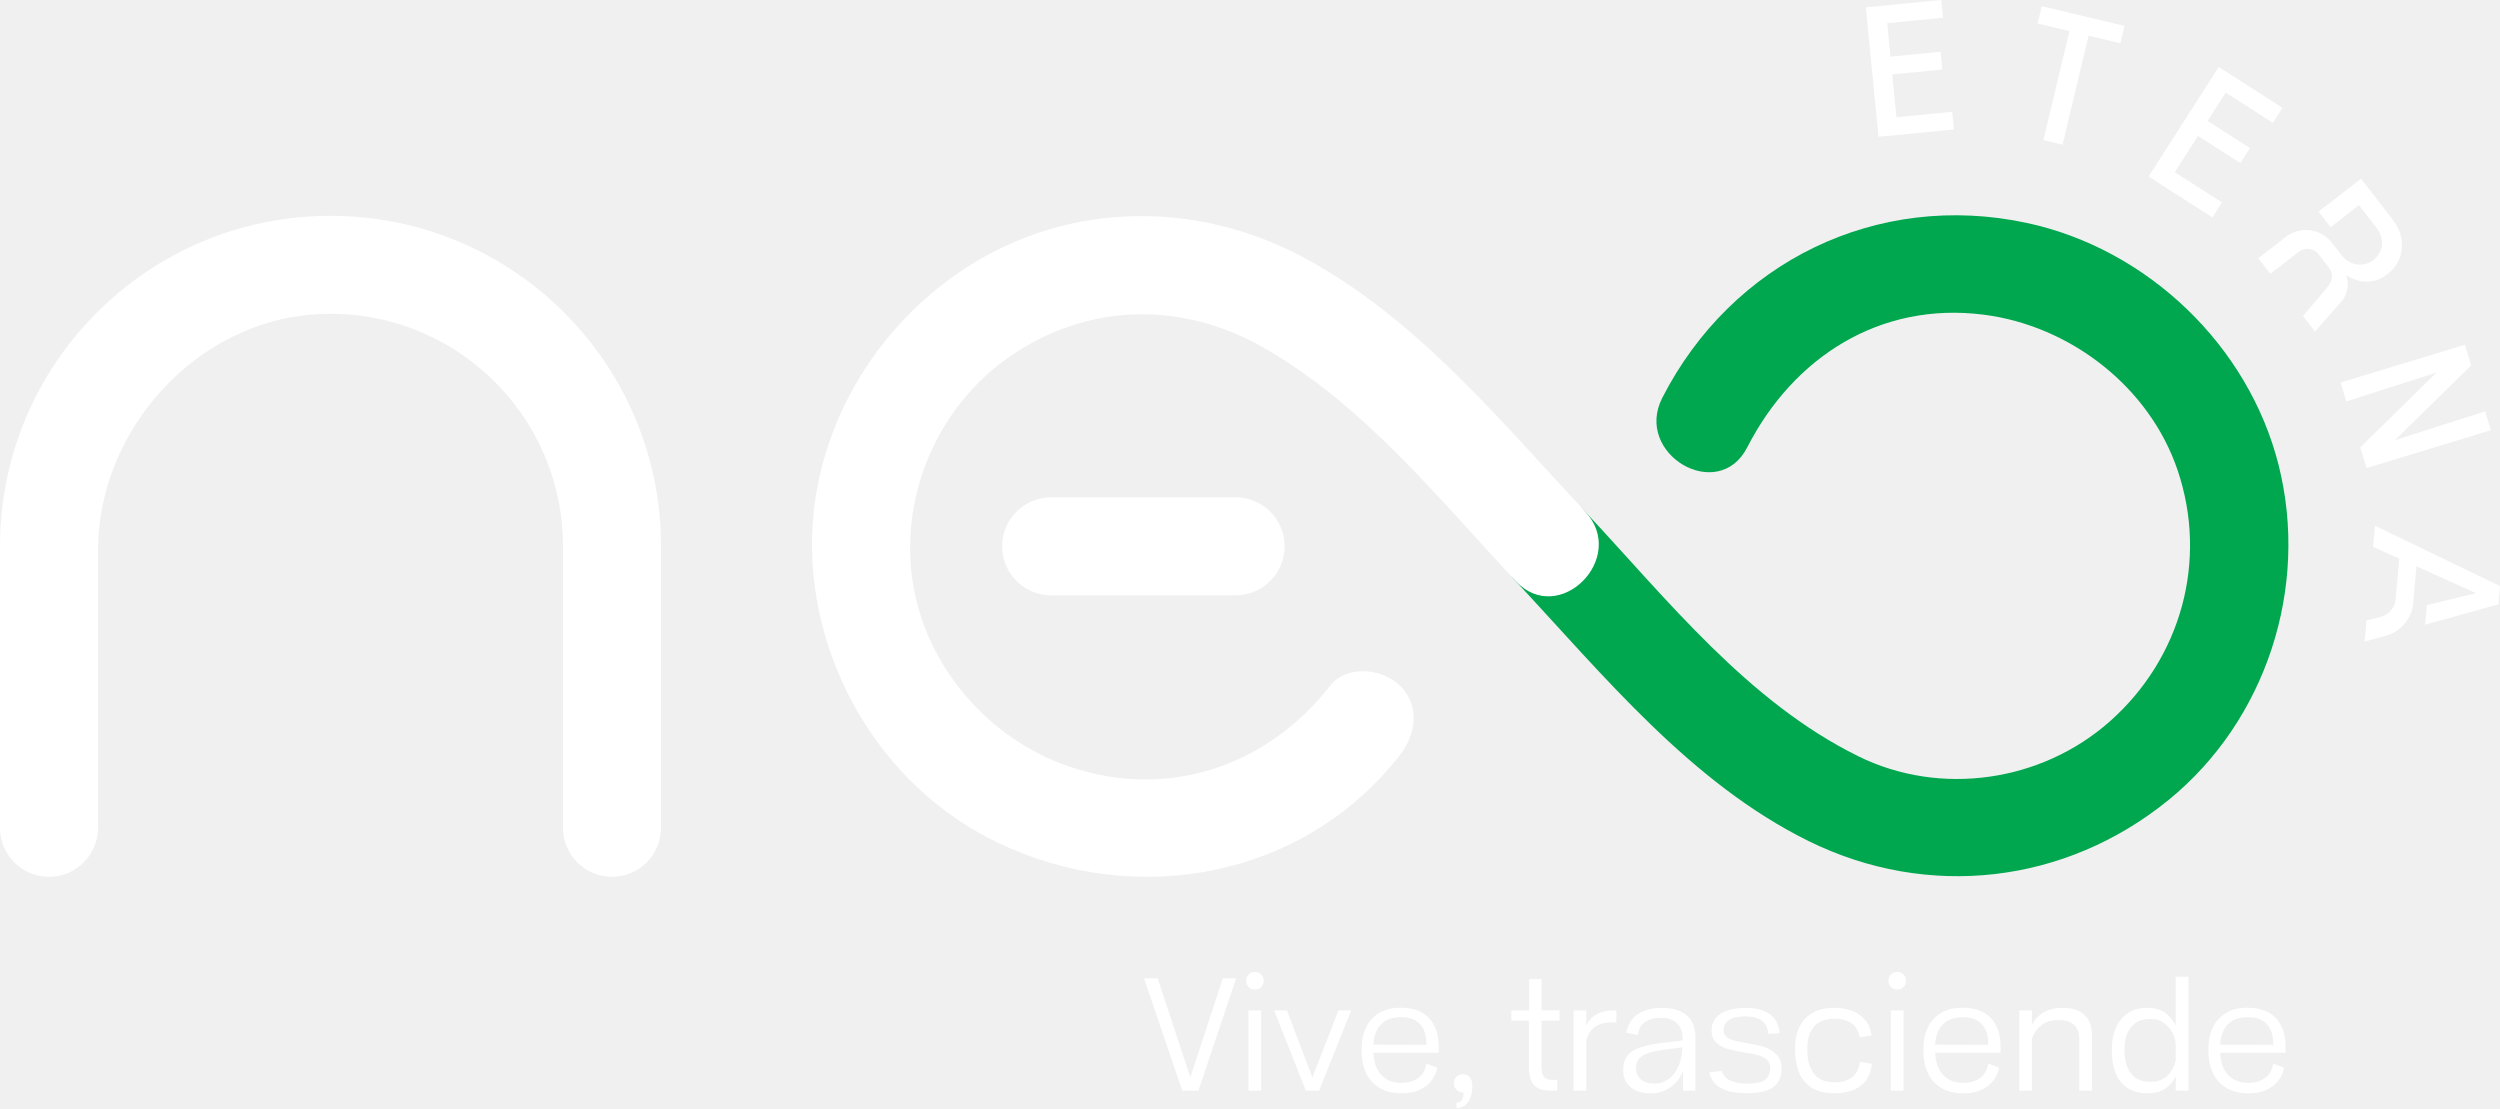
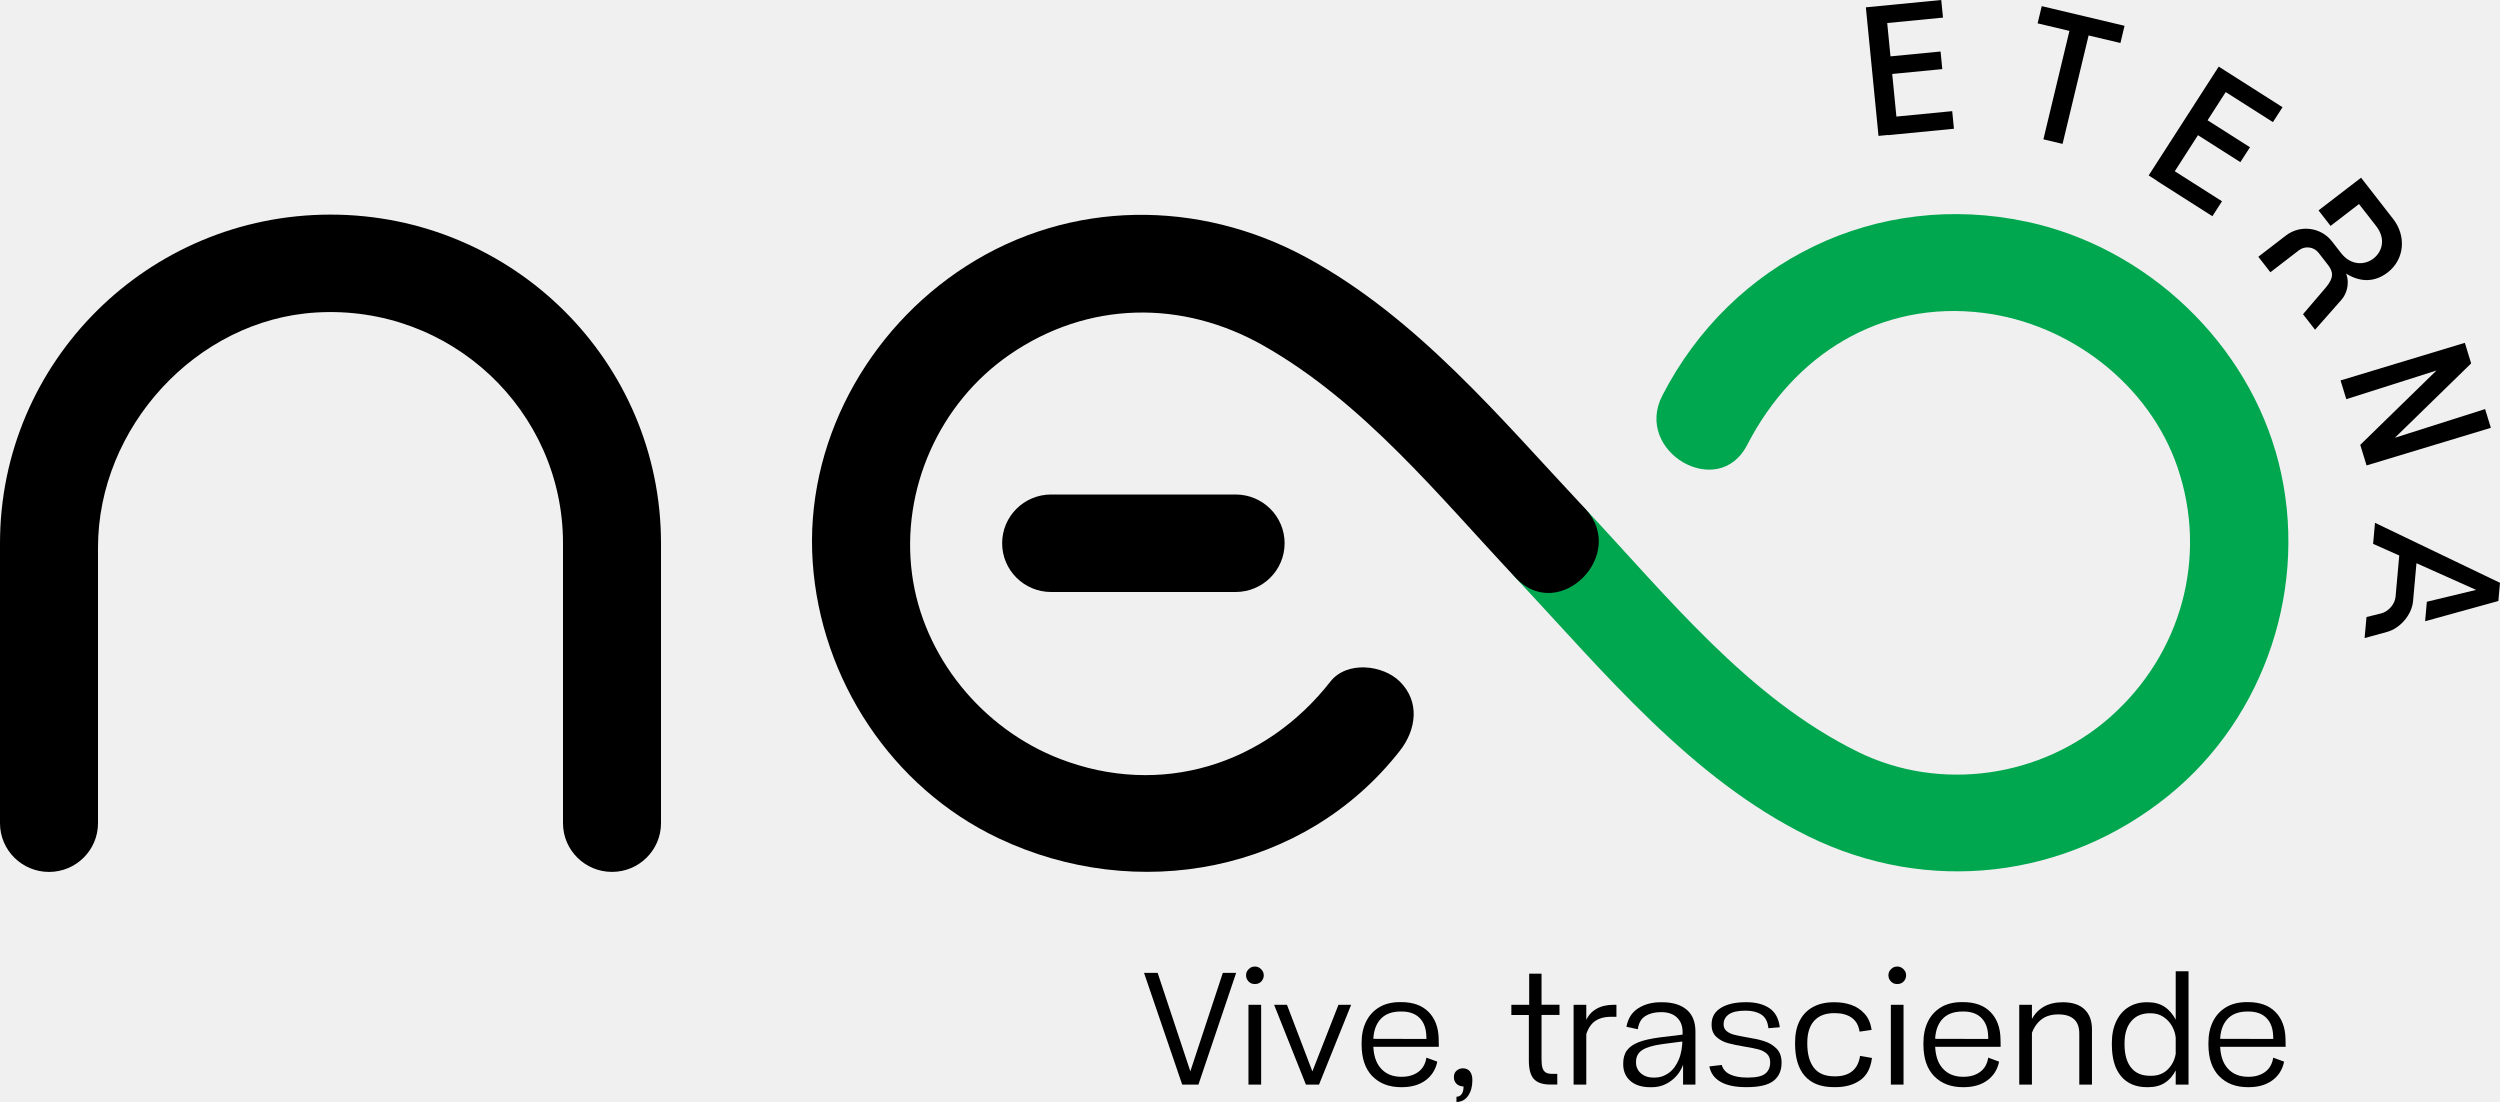
- <svg xmlns="http://www.w3.org/2000/svg" id="Capa_2" data-name="Capa 2" viewBox="0 0 700 310.29">
+ <svg xmlns="http://www.w3.org/2000/svg" id="Capa_2" data-name="Capa 2" viewBox="0 0 700 308.56">
  <defs>
    <style>
      .cls-1 {
-         fill: #fff;
-       }
- 
-       .cls-2 {
        fill: #00a74f;
      }
    </style>
  </defs>
  <g id="Capa_3" data-name="Capa 3">
    <g>
      <g>
-         <path class="cls-1" d="M92.54,60.43h0C41.43,60.43,0,101.86,0,152.97v78.82c0,7.58,6.14,13.72,13.72,13.72s13.72-6.14,13.72-13.72v-77.64c0-33.69,27.43-64.13,61.06-66.16,37.78-2.28,69.14,27.69,69.14,64.98v78.82c0,7.58,6.14,13.72,13.72,13.72s13.72-6.14,13.72-13.72v-78.82c0-51.11-41.43-92.54-92.54-92.54" />
-         <path class="cls-1" d="M345.97,166.69h-51.65c-7.58,0-13.72-6.14-13.72-13.72s6.14-13.72,13.72-13.72h51.65c7.58,0,13.72,6.14,13.72,13.72s-6.14,13.72-13.72,13.72" />
-         <polygon class="cls-1" points="525.98 38.27 522.44 2.07 543.55 0 544.04 4.96 528.42 6.49 529.33 15.87 543.36 14.5 543.84 19.46 529.82 20.83 530.99 32.83 546.62 31.3 547.1 36.25 528.71 38.05 528.7 38 525.98 38.27" />
-         <polygon class="cls-1" points="577.52 40.51 572.15 39.23 579.44 8.7 570.53 6.58 571.69 1.73 594.87 7.26 593.72 12.11 584.81 9.98 577.52 40.51" />
-         <polygon class="cls-1" points="601.63 49.4 621.24 18.76 639.11 30.19 636.42 34.39 623.2 25.93 618.12 33.87 629.99 41.46 627.3 45.66 615.43 38.07 608.94 48.22 622.16 56.68 619.47 60.87 603.91 50.92 603.93 50.87 601.63 49.4" />
-         <path class="cls-1" d="M655.51,71.27c2.72,3.52,6.58,3.44,9.04,1.54,2.46-1.9,3.57-5.54.79-9.13l-4.82-6.23-7.96,6.16-3.37-4.36,11.91-9.2,9.01,11.65c3.64,4.7,3.25,11.3-1.58,15.03-3.47,2.69-7.51,2.89-11.61.31,1.11,3,0,5.88-1.33,7.39l-7.38,8.41-3.37-4.36,6.38-7.5c2.43-2.9,2.03-4.55.56-6.46l-2.59-3.35c-1.31-1.69-3.79-2.01-5.48-.7l-8.01,6.19-3.37-4.36,7.75-5.99c3.98-3.08,9.77-2.34,12.85,1.64l2.59,3.35Z" />
-         <polygon class="cls-1" points="656.96 112.39 655.36 107.11 690.16 96.53 691.92 102.32 670.57 123.26 695.83 115.18 697.44 120.46 662.64 131.05 660.87 125.26 682.22 104.32 656.96 112.39" />
-         <path class="cls-1" d="M671.81,156.42l-7.34-3.29.53-5.92,35,16.89-.46,5.12-20.51,5.7.49-5.5,13.79-3.34-16.7-7.51-.96,10.72c-.34,3.79-3.58,7.58-7.22,8.6l-6.34,1.75.53-5.92,4.12-1.03c2.04-.52,3.84-2.62,4.02-4.7l1.03-11.58Z" />
-         <path class="cls-2" d="M489.21,125.29c12.93-25.29,37.18-40.85,66.14-37.19,24.27,3.07,46.46,20.18,54.37,43.53,8.58,25.33,1.01,52.65-18.93,70.33-19.18,17.01-47.5,21.12-70.47,9.79-30.93-15.25-53.41-43.8-76.49-68.51-12.11-12.98-31.55,6.52-19.46,19.46,24.66,26.41,49.01,56.52,82.06,72.81,33.33,16.44,71.81,12.01,100.7-11.46,27.41-22.28,39.48-59.57,30.9-93.75-8.42-33.54-36.74-60.62-70.52-67.88-41.96-9.01-82.63,10.94-102.07,48.97-8.05,15.74,15.69,29.69,23.77,13.89" />
-         <path class="cls-1" d="M372.49,191.94c-18.27,23.47-47.48,32.64-75.61,21.78-21.81-8.42-38.48-28.82-41.52-52.13-3.11-23.8,7.62-48.08,27.36-61.75,21.86-15.13,48.29-15.54,71.12-2.48,27.96,15.99,48.87,42.12,70.55,65.34,12.11,12.98,31.55-6.52,19.46-19.46-23.78-25.47-47.01-53.81-78.09-70.75-30.06-16.38-66.09-16.35-95.22,2.45-27.81,17.95-45.28,50.11-42.98,83.45,2.26,32.88,22.03,63.35,52,77.65,38.7,18.47,85.65,9.74,112.41-24.63,4.56-5.86,5.71-13.75,0-19.46-4.75-4.75-14.87-5.9-19.46,0" />
+         <path d="M92.54,60.09h0C41.43,60.09,0,101.29,0,152.12v78.38c0,7.53,6.14,13.64,13.72,13.64s13.72-6.11,13.72-13.64v-77.21c0-33.5,27.43-63.77,61.06-65.79,37.78-2.27,69.14,27.53,69.14,64.61v78.38c0,7.53,6.14,13.64,13.72,13.64s13.72-6.11,13.72-13.64v-78.38c0-50.82-41.43-92.02-92.54-92.02" />
+         <path d="M345.97,165.76h-51.65c-7.58,0-13.72-6.11-13.72-13.65s6.14-13.65,13.72-13.65h51.65c7.58,0,13.72,6.11,13.72,13.65s-6.14,13.65-13.72,13.65" />
+         <polygon points="525.98 38.05 522.44 2.05 543.55 0 544.04 4.93 528.42 6.45 529.33 15.78 543.36 14.42 543.84 19.35 529.82 20.71 530.99 32.64 546.62 31.12 547.1 36.05 528.71 37.84 528.7 37.79 525.98 38.05" />
+         <polygon points="577.52 40.29 572.15 39.01 579.44 8.65 570.53 6.54 571.69 1.72 594.87 7.22 593.72 12.04 584.81 9.93 577.52 40.29" />
+         <polygon points="601.63 49.12 621.24 18.65 639.11 30.02 636.42 34.19 623.2 25.78 618.12 33.68 629.99 41.23 627.3 45.4 615.43 37.85 608.94 47.95 622.16 56.36 619.47 60.54 603.91 50.63 603.93 50.59 601.63 49.12" />
+         <path d="M655.51,70.87c2.72,3.5,6.58,3.42,9.04,1.53,2.46-1.89,3.57-5.5.79-9.08l-4.82-6.19-7.96,6.12-3.37-4.34,11.91-9.15,9.01,11.59c3.64,4.68,3.25,11.23-1.58,14.95-3.47,2.67-7.51,2.88-11.61.31,1.11,2.99,0,5.85-1.33,7.35l-7.38,8.36-3.37-4.34,6.38-7.46c2.43-2.88,2.03-4.52.56-6.42l-2.59-3.33c-1.31-1.68-3.79-2-5.48-.7l-8.01,6.16-3.37-4.34,7.75-5.96c3.98-3.06,9.77-2.32,12.85,1.63l2.59,3.33Z" />
+         <polygon points="656.96 111.77 655.36 106.52 690.16 95.99 691.92 101.75 670.57 122.57 695.83 114.54 697.44 119.79 662.64 130.32 660.87 124.56 682.22 103.74 656.96 111.77" />
+         <path d="M671.81,155.55l-7.34-3.27.53-5.89,35,16.8-.46,5.09-20.51,5.67.49-5.46,13.79-3.32-16.7-7.47-.96,10.66c-.34,3.77-3.58,7.54-7.22,8.56l-6.34,1.74.53-5.89,4.12-1.02c2.04-.52,3.84-2.6,4.02-4.67l1.03-11.51Z" />
+         <path class="cls-1" d="M489.21,124.59c12.93-25.15,37.18-40.62,66.14-36.98,24.27,3.05,46.46,20.07,54.37,43.28,8.58,25.19,1.01,52.35-18.93,69.94-19.18,16.92-47.5,21-70.47,9.74-30.93-15.17-53.41-43.55-76.49-68.13-12.11-12.9-31.55,6.48-19.46,19.36,24.66,26.26,49.01,56.21,82.06,72.41,33.33,16.35,71.81,11.95,100.7-11.4,27.41-22.16,39.48-59.23,30.9-93.23-8.42-33.35-36.74-60.29-70.52-67.5-41.96-8.96-82.63,10.88-102.07,48.7-8.05,15.66,15.69,29.52,23.77,13.82" />
+         <path d="M372.49,190.87c-18.27,23.34-47.48,32.46-75.61,21.65-21.81-8.37-38.48-28.66-41.52-51.84-3.11-23.66,7.62-47.82,27.36-61.4,21.86-15.04,48.29-15.45,71.12-2.47,27.96,15.9,48.87,41.89,70.55,64.98,12.11,12.9,31.55-6.48,19.46-19.36-23.78-25.33-47.01-53.51-78.09-70.36-30.06-16.29-66.09-16.26-95.22,2.43-27.81,17.85-45.28,49.83-42.98,82.98,2.26,32.69,22.03,63,52,77.22,38.7,18.37,85.65,9.69,112.41-24.49,4.56-5.83,5.71-13.67,0-19.36-4.75-4.73-14.87-5.87-19.46,0" />
      </g>
      <g>
-         <path class="cls-1" d="M320.32,273.93h3.82l9.53,28.85-.76.04,9.48-28.89h3.73l-10.56,31.45h-4.54l-10.69-31.45Z" />
-         <path class="cls-1" d="M350.14,276.76c-.38-.21-.67-.5-.9-.88-.22-.37-.34-.8-.34-1.28s.12-.91.36-1.28c.24-.37.54-.67.9-.88.36-.21.76-.31,1.21-.31s.86.11,1.24.34c.37.22.67.52.9.9.22.38.34.79.34,1.24s-.11.87-.34,1.26c-.22.39-.52.69-.9.9-.38.21-.79.31-1.24.31s-.86-.1-1.24-.31ZM349.57,282.92h3.55v22.47h-3.55v-22.47Z" />
-         <path class="cls-1" d="M356.76,282.92h3.59l7.5,19.77-.85.18,7.77-19.95h3.55l-8.99,22.47h-3.68l-8.9-22.47Z" />
-         <path class="cls-1" d="M384.24,303.01c-1.99-2.07-2.99-5.03-2.99-8.9v-.49c0-2.25.41-4.22,1.24-5.93.82-1.71,2.04-3.06,3.64-4.04s3.57-1.48,5.91-1.48h.27c3.33,0,5.89.93,7.71,2.79,1.81,1.86,2.75,4.37,2.81,7.55l.04,2.25h-19.23v-2.25l16.63.04-.85.58-.04-1.35c-.06-2.22-.69-3.93-1.89-5.14-1.2-1.21-2.89-1.82-5.08-1.82h-.18c-2.55,0-4.47.75-5.77,2.25-1.3,1.5-1.95,3.58-1.95,6.25v.54c0,3.06.7,5.38,2.11,6.96,1.41,1.59,3.31,2.38,5.71,2.38h.18c1.83,0,3.36-.46,4.61-1.37,1.24-.91,2-2.25,2.27-4.02l3.05,1.12c-.45,2.22-1.54,3.97-3.28,5.26-1.74,1.29-3.96,1.93-6.65,1.93h-.18c-3.39,0-6.07-1.03-8.07-3.1Z" />
-         <path class="cls-1" d="M409.38,307.88c.36-.61.48-1.46.36-2.54l.36.58c-.99,0-1.74-.25-2.25-.74-.51-.49-.76-1.13-.76-1.91s.25-1.39.76-1.82c.51-.43,1.09-.65,1.75-.65.84,0,1.49.29,1.96.85.46.57.7,1.38.7,2.43v.13c0,1.71-.39,3.14-1.17,4.29-.78,1.15-1.87,1.74-3.28,1.77v-1.48c.69,0,1.21-.31,1.57-.92Z" />
-         <path class="cls-1" d="M429.47,303.81c-.93-1.05-1.39-2.79-1.39-5.21v-13.21l.31.4h-5.21v-2.88h5.26l-.27.4v-9.17h3.46v9.03l-.32-.27h5.35v2.88h-5.21l.18-.49v12.85c0,1.08.08,1.91.25,2.49.16.58.46,1.02.88,1.3.42.29,1.02.43,1.8.43h1.48v3.01h-1.93c-2.16,0-3.7-.52-4.63-1.57Z" />
-         <path class="cls-1" d="M440.61,282.92h3.55v22.47h-3.55v-22.47ZM443.44,287.46h.58c.63-1.47,1.6-2.59,2.92-3.37,1.32-.78,2.91-1.17,4.76-1.17h.9v3.37h-1.44c-1.95,0-3.5.44-4.67,1.3-1.17.87-2.02,2.32-2.56,4.36h-.49v-4.49Z" />
-         <path class="cls-1" d="M456.54,304.38c-1.36-1.15-2.04-2.73-2.04-4.74v-.22c0-1.5.35-2.73,1.06-3.68.7-.96,1.79-1.72,3.26-2.29,1.47-.57,3.44-1.02,5.93-1.35l7.32-.9.04,8.4-.72-.22c-.36,1.23-.97,2.36-1.84,3.39-.87,1.03-1.91,1.85-3.12,2.45-1.21.6-2.51.9-3.89.9h-.45c-2.34,0-4.19-.58-5.55-1.73ZM471.25,299.1l.45-1.35v-3.73l-.58-1.53v-1.75c.03-1.8-.49-3.21-1.55-4.22-1.06-1.02-2.52-1.53-4.38-1.53h-.22c-1.68,0-3.1.37-4.27,1.1-1.17.73-1.87,1.97-2.11,3.71l-3.19-.67c.42-2.34,1.51-4.07,3.28-5.21,1.77-1.14,3.86-1.71,6.29-1.71h.4c2.97,0,5.26.7,6.9,2.09,1.63,1.39,2.45,3.44,2.45,6.13v14.96h-3.46v-6.29ZM467.23,302.13c1.18-.85,2.13-2.12,2.83-3.8.7-1.68,1.04-3.68,1.01-6.02l.36.9-5.84.76c-2.67.36-4.58.92-5.75,1.69-1.17.76-1.75,1.86-1.75,3.3v.36c0,.69.2,1.35.58,1.98.39.63.95,1.14,1.68,1.53.73.39,1.6.58,2.58.58h.49c1.35,0,2.61-.43,3.8-1.28Z" />
-         <path class="cls-1" d="M481.74,304.6c-1.72-1-2.76-2.45-3.12-4.34l3.46-.4c.36,1.23,1.16,2.13,2.4,2.7,1.24.57,2.81.85,4.7.85h.22c2.37,0,4-.37,4.9-1.12.9-.75,1.35-1.8,1.35-3.15v-.04c0-1.02-.31-1.81-.92-2.38-.61-.57-1.4-.98-2.36-1.24s-2.19-.5-3.68-.74c-1.98-.33-3.59-.67-4.85-1.01-1.26-.34-2.34-.93-3.24-1.75-.9-.82-1.35-1.95-1.35-3.39v-.18c0-1.98.85-3.5,2.56-4.58,1.71-1.08,4.03-1.62,6.96-1.62h.27c2.58,0,4.7.55,6.36,1.66,1.66,1.11,2.64,2.91,2.94,5.39l-3.19.27c-.18-1.83-.84-3.11-1.98-3.84-1.14-.73-2.56-1.1-4.27-1.1h-.22c-2.1,0-3.63.34-4.61,1.03-.97.69-1.46,1.62-1.46,2.79v.04c0,.78.27,1.4.81,1.86.54.46,1.24.81,2.09,1.03.85.22,1.97.46,3.35.7,2.07.33,3.77.7,5.1,1.12,1.33.42,2.48,1.11,3.44,2.07.96.96,1.44,2.28,1.44,3.95v.09c0,2.19-.75,3.87-2.25,5.05-1.5,1.18-4,1.77-7.5,1.77h-.18c-3.06,0-5.44-.5-7.17-1.5Z" />
-         <path class="cls-1" d="M505.34,302.96c-1.81-2.1-2.72-5.12-2.72-9.08v-.31c0-2.43.43-4.49,1.3-6.18.87-1.69,2.11-2.98,3.73-3.86,1.62-.88,3.56-1.33,5.84-1.33h.31c1.59,0,3.1.25,4.54.74,1.44.49,2.68,1.32,3.73,2.47,1.05,1.15,1.71,2.67,1.98,4.56l-3.37.49c-.27-1.77-1.01-3.08-2.22-3.93-1.21-.85-2.76-1.28-4.65-1.28h-.22c-2.46,0-4.33.72-5.62,2.16s-1.93,3.5-1.93,6.2v.22c0,2.91.61,5.17,1.84,6.78s3.15,2.43,5.75,2.43h.27c1.98,0,3.56-.49,4.74-1.46,1.18-.97,1.91-2.4,2.18-4.29l3.33.58c-.36,2.88-1.46,4.97-3.3,6.27-1.84,1.3-4.16,1.95-6.94,1.95h-.4c-3.62,0-6.34-1.05-8.16-3.15Z" />
-         <path class="cls-1" d="M530,276.76c-.38-.21-.67-.5-.9-.88-.22-.37-.34-.8-.34-1.28s.12-.91.36-1.28c.24-.37.54-.67.9-.88.36-.21.76-.31,1.21-.31s.86.11,1.24.34c.37.22.67.52.9.9.22.38.34.79.34,1.24s-.11.87-.34,1.26c-.22.39-.52.69-.9.9-.38.21-.79.31-1.24.31s-.86-.1-1.24-.31ZM529.44,282.92h3.55v22.47h-3.55v-22.47Z" />
-         <path class="cls-1" d="M541.55,303.01c-1.99-2.07-2.99-5.03-2.99-8.9v-.49c0-2.25.41-4.22,1.24-5.93.82-1.71,2.04-3.06,3.64-4.04s3.57-1.48,5.91-1.48h.27c3.33,0,5.89.93,7.71,2.79,1.81,1.86,2.75,4.37,2.81,7.55l.04,2.25h-19.23v-2.25l16.63.04-.85.58-.04-1.35c-.06-2.22-.69-3.93-1.89-5.14-1.2-1.21-2.89-1.82-5.08-1.82h-.18c-2.55,0-4.47.75-5.77,2.25-1.3,1.5-1.95,3.58-1.95,6.25v.54c0,3.06.7,5.38,2.11,6.96,1.41,1.59,3.31,2.38,5.71,2.38h.18c1.83,0,3.36-.46,4.61-1.37,1.24-.91,2-2.25,2.27-4.02l3.05,1.12c-.45,2.22-1.54,3.97-3.28,5.26-1.74,1.29-3.96,1.93-6.65,1.93h-.18c-3.39,0-6.07-1.03-8.07-3.1Z" />
-         <path class="cls-1" d="M565.39,282.92h3.55v22.47h-3.55v-22.47ZM580.71,286.96c-.99-.9-2.44-1.35-4.36-1.35s-3.45.46-4.67,1.37c-1.23.91-2.17,2.25-2.83,4.02l-.36-.09-.09-3.82h.45c.81-1.59,1.95-2.8,3.42-3.64,1.47-.84,3.24-1.26,5.3-1.26,2.67,0,4.7.67,6.09,2,1.39,1.33,2.09,3.21,2.09,5.64v15.55h-3.55v-14.38c0-1.8-.5-3.15-1.48-4.04Z" />
-         <path class="cls-1" d="M593.9,303.03c-1.72-2.05-2.58-5.02-2.58-8.92v-.45c0-2.34.41-4.37,1.24-6.11.82-1.74,1.97-3.06,3.44-3.98,1.47-.91,3.15-1.37,5.03-1.37h.36c1.83,0,3.38.42,4.65,1.26,1.27.84,2.34,2.08,3.21,3.73h.67v14.2h-.72c-.78,1.53-1.8,2.7-3.06,3.5-1.26.81-2.82,1.21-4.67,1.21h-.31c-3.12,0-5.53-1.03-7.26-3.08ZM606.95,301.14c1.2-1.18,1.95-2.66,2.25-4.43v-4.49c-.09-1.08-.42-2.15-.99-3.21-.57-1.06-1.37-1.95-2.4-2.65-1.03-.7-2.25-1.06-3.66-1.06h-.18c-2.22,0-3.96.74-5.21,2.22s-1.89,3.56-1.89,6.22v.31c0,2.82.61,5,1.82,6.54,1.21,1.54,2.99,2.31,5.33,2.31h.31c1.89,0,3.43-.59,4.63-1.77ZM609.2,273.48h3.59v31.9h-3.59v-31.9Z" />
-         <path class="cls-1" d="M621.35,303.01c-1.99-2.07-2.99-5.03-2.99-8.9v-.49c0-2.25.41-4.22,1.24-5.93.82-1.71,2.04-3.06,3.64-4.04s3.57-1.48,5.91-1.48h.27c3.33,0,5.89.93,7.71,2.79,1.81,1.86,2.75,4.37,2.81,7.55l.04,2.25h-19.23v-2.25l16.63.04-.85.58-.04-1.35c-.06-2.22-.69-3.93-1.89-5.14-1.2-1.21-2.89-1.82-5.08-1.82h-.18c-2.55,0-4.47.75-5.77,2.25-1.3,1.5-1.95,3.58-1.95,6.25v.54c0,3.06.7,5.38,2.11,6.96,1.41,1.59,3.31,2.38,5.71,2.38h.18c1.83,0,3.36-.46,4.61-1.37,1.24-.91,2-2.25,2.27-4.02l3.05,1.12c-.45,2.22-1.54,3.97-3.28,5.26-1.74,1.29-3.96,1.93-6.65,1.93h-.18c-3.39,0-6.07-1.03-8.07-3.1Z" />
+         <path d="M320.32,272.41h3.82l9.53,28.69-.76.04,9.48-28.73h3.73l-10.56,31.28h-4.54l-10.69-31.28Z" />
+         <path d="M350.14,275.22c-.38-.21-.67-.5-.9-.87-.22-.37-.34-.8-.34-1.27s.12-.9.36-1.27c.24-.37.54-.66.9-.87.36-.21.76-.31,1.21-.31s.86.11,1.24.34c.37.22.67.52.9.89.22.37.34.78.34,1.23s-.11.86-.34,1.25c-.22.39-.52.69-.9.89-.38.21-.79.31-1.24.31s-.86-.1-1.24-.31ZM349.57,281.34h3.55v22.34h-3.55v-22.34Z" />
+         <path d="M356.76,281.34h3.59l7.5,19.66-.85.18,7.77-19.84h3.55l-8.99,22.34h-3.68l-8.9-22.34Z" />
+         <path d="M384.24,301.32c-1.99-2.06-2.99-5-2.99-8.85v-.49c0-2.23.41-4.2,1.24-5.9.82-1.7,2.04-3.04,3.64-4.02,1.6-.98,3.57-1.47,5.91-1.47h.27c3.33,0,5.89.92,7.71,2.77,1.81,1.85,2.75,4.35,2.81,7.51l.04,2.23h-19.23v-2.23l16.63.04-.85.58-.04-1.34c-.06-2.2-.69-3.91-1.89-5.12-1.2-1.21-2.89-1.81-5.08-1.81h-.18c-2.55,0-4.47.74-5.77,2.23-1.3,1.49-1.95,3.56-1.95,6.21v.54c0,3.04.7,5.35,2.11,6.93,1.41,1.58,3.31,2.37,5.71,2.37h.18c1.83,0,3.36-.45,4.61-1.36,1.24-.91,2-2.24,2.27-4l3.05,1.12c-.45,2.2-1.54,3.95-3.28,5.23-1.74,1.28-3.96,1.92-6.65,1.92h-.18c-3.39,0-6.07-1.03-8.07-3.08Z" />
+         <path d="M409.38,306.17c.36-.61.48-1.45.36-2.52l.36.58c-.99,0-1.74-.25-2.25-.74-.51-.49-.76-1.12-.76-1.9s.25-1.38.76-1.81c.51-.43,1.09-.65,1.75-.65.84,0,1.49.28,1.96.85.46.57.7,1.37.7,2.41v.13c0,1.7-.39,3.12-1.17,4.27-.78,1.15-1.87,1.73-3.28,1.77v-1.47c.69,0,1.21-.31,1.57-.92Z" />
+         <path d="M429.47,302.12c-.93-1.04-1.39-2.77-1.39-5.18v-13.14l.31.4h-5.21v-2.86h5.26l-.27.4v-9.12h3.46v8.98l-.32-.27h5.35v2.86h-5.21l.18-.49v12.78c0,1.07.08,1.9.25,2.48.16.58.46,1.01.88,1.3.42.28,1.02.42,1.8.42h1.48v2.99h-1.93c-2.16,0-3.7-.52-4.63-1.56Z" />
+         <path d="M440.61,281.34h3.55v22.34h-3.55v-22.34ZM443.44,285.86h.58c.63-1.46,1.6-2.58,2.92-3.35,1.32-.77,2.91-1.16,4.76-1.16h.9v3.35h-1.44c-1.95,0-3.5.43-4.67,1.3-1.17.86-2.02,2.31-2.56,4.33h-.49v-4.47Z" />
+         <path d="M456.54,302.68c-1.36-1.15-2.04-2.72-2.04-4.71v-.22c0-1.49.35-2.71,1.06-3.66.7-.95,1.79-1.71,3.26-2.28,1.47-.57,3.44-1.01,5.93-1.34l7.32-.89.04,8.36-.72-.22c-.36,1.22-.97,2.35-1.84,3.37-.87,1.03-1.91,1.84-3.12,2.44-1.21.6-2.51.89-3.89.89h-.45c-2.34,0-4.19-.57-5.55-1.72ZM471.25,297.43l.45-1.34v-3.71l-.58-1.52v-1.74c.03-1.79-.49-3.19-1.55-4.2-1.06-1.01-2.52-1.52-4.38-1.52h-.22c-1.68,0-3.1.37-4.27,1.09-1.17.73-1.87,1.96-2.11,3.69l-3.19-.67c.42-2.32,1.51-4.05,3.28-5.18,1.77-1.13,3.86-1.7,6.29-1.7h.4c2.97,0,5.26.69,6.9,2.08,1.63,1.39,2.45,3.42,2.45,6.1v14.88h-3.46v-6.26ZM467.23,300.45c1.18-.85,2.13-2.11,2.83-3.78.7-1.67,1.04-3.66,1.01-5.99l.36.89-5.84.76c-2.67.36-4.58.92-5.75,1.68-1.17.76-1.75,1.85-1.75,3.28v.36c0,.69.2,1.34.58,1.97.39.63.95,1.13,1.68,1.52.73.39,1.6.58,2.58.58h.49c1.35,0,2.61-.42,3.8-1.27Z" />
+         <path d="M481.74,302.9c-1.72-1-2.76-2.44-3.12-4.31l3.46-.4c.36,1.22,1.16,2.12,2.4,2.68,1.24.57,2.81.85,4.7.85h.22c2.37,0,4-.37,4.9-1.12.9-.74,1.35-1.79,1.35-3.13v-.04c0-1.01-.31-1.8-.92-2.37-.61-.57-1.4-.98-2.36-1.23s-2.19-.5-3.68-.74c-1.98-.33-3.59-.66-4.85-1.01-1.26-.34-2.34-.92-3.24-1.74-.9-.82-1.35-1.94-1.35-3.37v-.18c0-1.97.85-3.49,2.56-4.56,1.71-1.07,4.03-1.61,6.96-1.61h.27c2.58,0,4.7.55,6.36,1.65,1.66,1.1,2.64,2.89,2.94,5.36l-3.19.27c-.18-1.82-.84-3.09-1.98-3.82-1.14-.73-2.56-1.09-4.27-1.09h-.22c-2.1,0-3.63.34-4.61,1.03-.97.69-1.46,1.61-1.46,2.77v.04c0,.77.27,1.39.81,1.85.54.46,1.24.8,2.09,1.03.85.22,1.97.45,3.35.69,2.07.33,3.77.7,5.1,1.12,1.33.42,2.48,1.1,3.44,2.06.96.95,1.44,2.26,1.44,3.93v.09c0,2.17-.75,3.85-2.25,5.03-1.5,1.18-4,1.77-7.5,1.77h-.18c-3.06,0-5.44-.5-7.17-1.5Z" />
+         <path d="M505.34,301.27c-1.81-2.08-2.72-5.09-2.72-9.03v-.31c0-2.41.43-4.46,1.3-6.14.87-1.68,2.11-2.96,3.73-3.84,1.62-.88,3.56-1.32,5.84-1.32h.31c1.59,0,3.1.25,4.54.74,1.44.49,2.68,1.31,3.73,2.46,1.05,1.15,1.71,2.66,1.98,4.54l-3.37.49c-.27-1.76-1.01-3.06-2.22-3.91-1.21-.85-2.76-1.27-4.65-1.27h-.22c-2.46,0-4.33.71-5.62,2.14s-1.93,3.49-1.93,6.17v.22c0,2.89.61,5.14,1.84,6.75,1.23,1.61,3.15,2.41,5.75,2.41h.27c1.98,0,3.56-.48,4.74-1.45,1.18-.97,1.91-2.39,2.18-4.27l3.33.58c-.36,2.86-1.46,4.94-3.3,6.23-1.84,1.3-4.16,1.94-6.94,1.94h-.4c-3.62,0-6.34-1.04-8.16-3.13Z" />
+         <path d="M530,275.22c-.38-.21-.67-.5-.9-.87-.22-.37-.34-.8-.34-1.27s.12-.9.36-1.27c.24-.37.54-.66.9-.87.36-.21.76-.31,1.21-.31s.86.11,1.24.34c.37.22.67.52.9.89.22.37.34.78.34,1.23s-.11.86-.34,1.25c-.22.39-.52.69-.9.89-.38.21-.79.31-1.24.31s-.86-.1-1.24-.31ZM529.44,281.34h3.55v22.34h-3.55v-22.34Z" />
+         <path d="M541.55,301.32c-1.99-2.06-2.99-5-2.99-8.85v-.49c0-2.23.41-4.2,1.24-5.9.82-1.7,2.04-3.04,3.64-4.02,1.6-.98,3.57-1.47,5.91-1.47h.27c3.33,0,5.89.92,7.71,2.77,1.81,1.85,2.75,4.35,2.81,7.51l.04,2.23h-19.23v-2.23l16.63.04-.85.58-.04-1.34c-.06-2.2-.69-3.91-1.89-5.12-1.2-1.21-2.89-1.81-5.08-1.81h-.18c-2.55,0-4.47.74-5.77,2.23-1.3,1.49-1.95,3.56-1.95,6.21v.54c0,3.04.7,5.35,2.11,6.93,1.41,1.58,3.31,2.37,5.71,2.37h.18c1.83,0,3.36-.45,4.61-1.36,1.24-.91,2-2.24,2.27-4l3.05,1.12c-.45,2.2-1.54,3.95-3.28,5.23-1.74,1.28-3.96,1.92-6.65,1.92h-.18c-3.39,0-6.07-1.03-8.07-3.08Z" />
+         <path d="M565.39,281.34h3.55v22.34h-3.55v-22.34ZM580.71,285.37c-.99-.89-2.44-1.34-4.36-1.34s-3.45.45-4.67,1.36c-1.23.91-2.17,2.24-2.83,4l-.36-.09-.09-3.8h.45c.81-1.58,1.95-2.79,3.42-3.62,1.47-.83,3.24-1.25,5.3-1.25,2.67,0,4.7.66,6.09,1.99,1.39,1.33,2.09,3.19,2.09,5.61v15.46h-3.55v-14.3c0-1.79-.5-3.13-1.48-4.02Z" />
+         <path d="M593.9,301.34c-1.72-2.04-2.58-5-2.58-8.87v-.45c0-2.32.41-4.35,1.24-6.08.82-1.73,1.97-3.05,3.44-3.95,1.47-.91,3.15-1.36,5.03-1.36h.36c1.83,0,3.38.42,4.65,1.25,1.27.83,2.34,2.07,3.21,3.71h.67v14.12h-.72c-.78,1.52-1.8,2.68-3.06,3.49-1.26.8-2.82,1.21-4.67,1.21h-.31c-3.12,0-5.53-1.02-7.26-3.06ZM606.95,299.46c1.2-1.18,1.95-2.64,2.25-4.4v-4.47c-.09-1.07-.42-2.14-.99-3.19-.57-1.06-1.37-1.94-2.4-2.64-1.03-.7-2.25-1.05-3.66-1.05h-.18c-2.22,0-3.96.74-5.21,2.21s-1.89,3.54-1.89,6.19v.31c0,2.8.61,4.97,1.82,6.5,1.21,1.53,2.99,2.3,5.33,2.3h.31c1.89,0,3.43-.59,4.63-1.77ZM609.2,271.96h3.59v31.73h-3.59v-31.73Z" />
+         <path d="M621.35,301.32c-1.99-2.06-2.99-5-2.99-8.85v-.49c0-2.23.41-4.2,1.24-5.9.82-1.7,2.04-3.04,3.64-4.02,1.6-.98,3.57-1.47,5.91-1.47h.27c3.33,0,5.89.92,7.71,2.77,1.81,1.85,2.75,4.35,2.81,7.51l.04,2.23h-19.23v-2.23l16.63.04-.85.58-.04-1.34c-.06-2.2-.69-3.91-1.89-5.12-1.2-1.21-2.89-1.81-5.08-1.81h-.18c-2.55,0-4.47.74-5.77,2.23-1.3,1.49-1.95,3.56-1.95,6.21v.54c0,3.04.7,5.35,2.11,6.93,1.41,1.58,3.31,2.37,5.71,2.37h.18c1.83,0,3.36-.45,4.61-1.36,1.24-.91,2-2.24,2.27-4l3.05,1.12c-.45,2.2-1.54,3.95-3.28,5.23-1.74,1.28-3.96,1.92-6.65,1.92h-.18c-3.39,0-6.07-1.03-8.07-3.08Z" />
      </g>
    </g>
  </g>
</svg>
